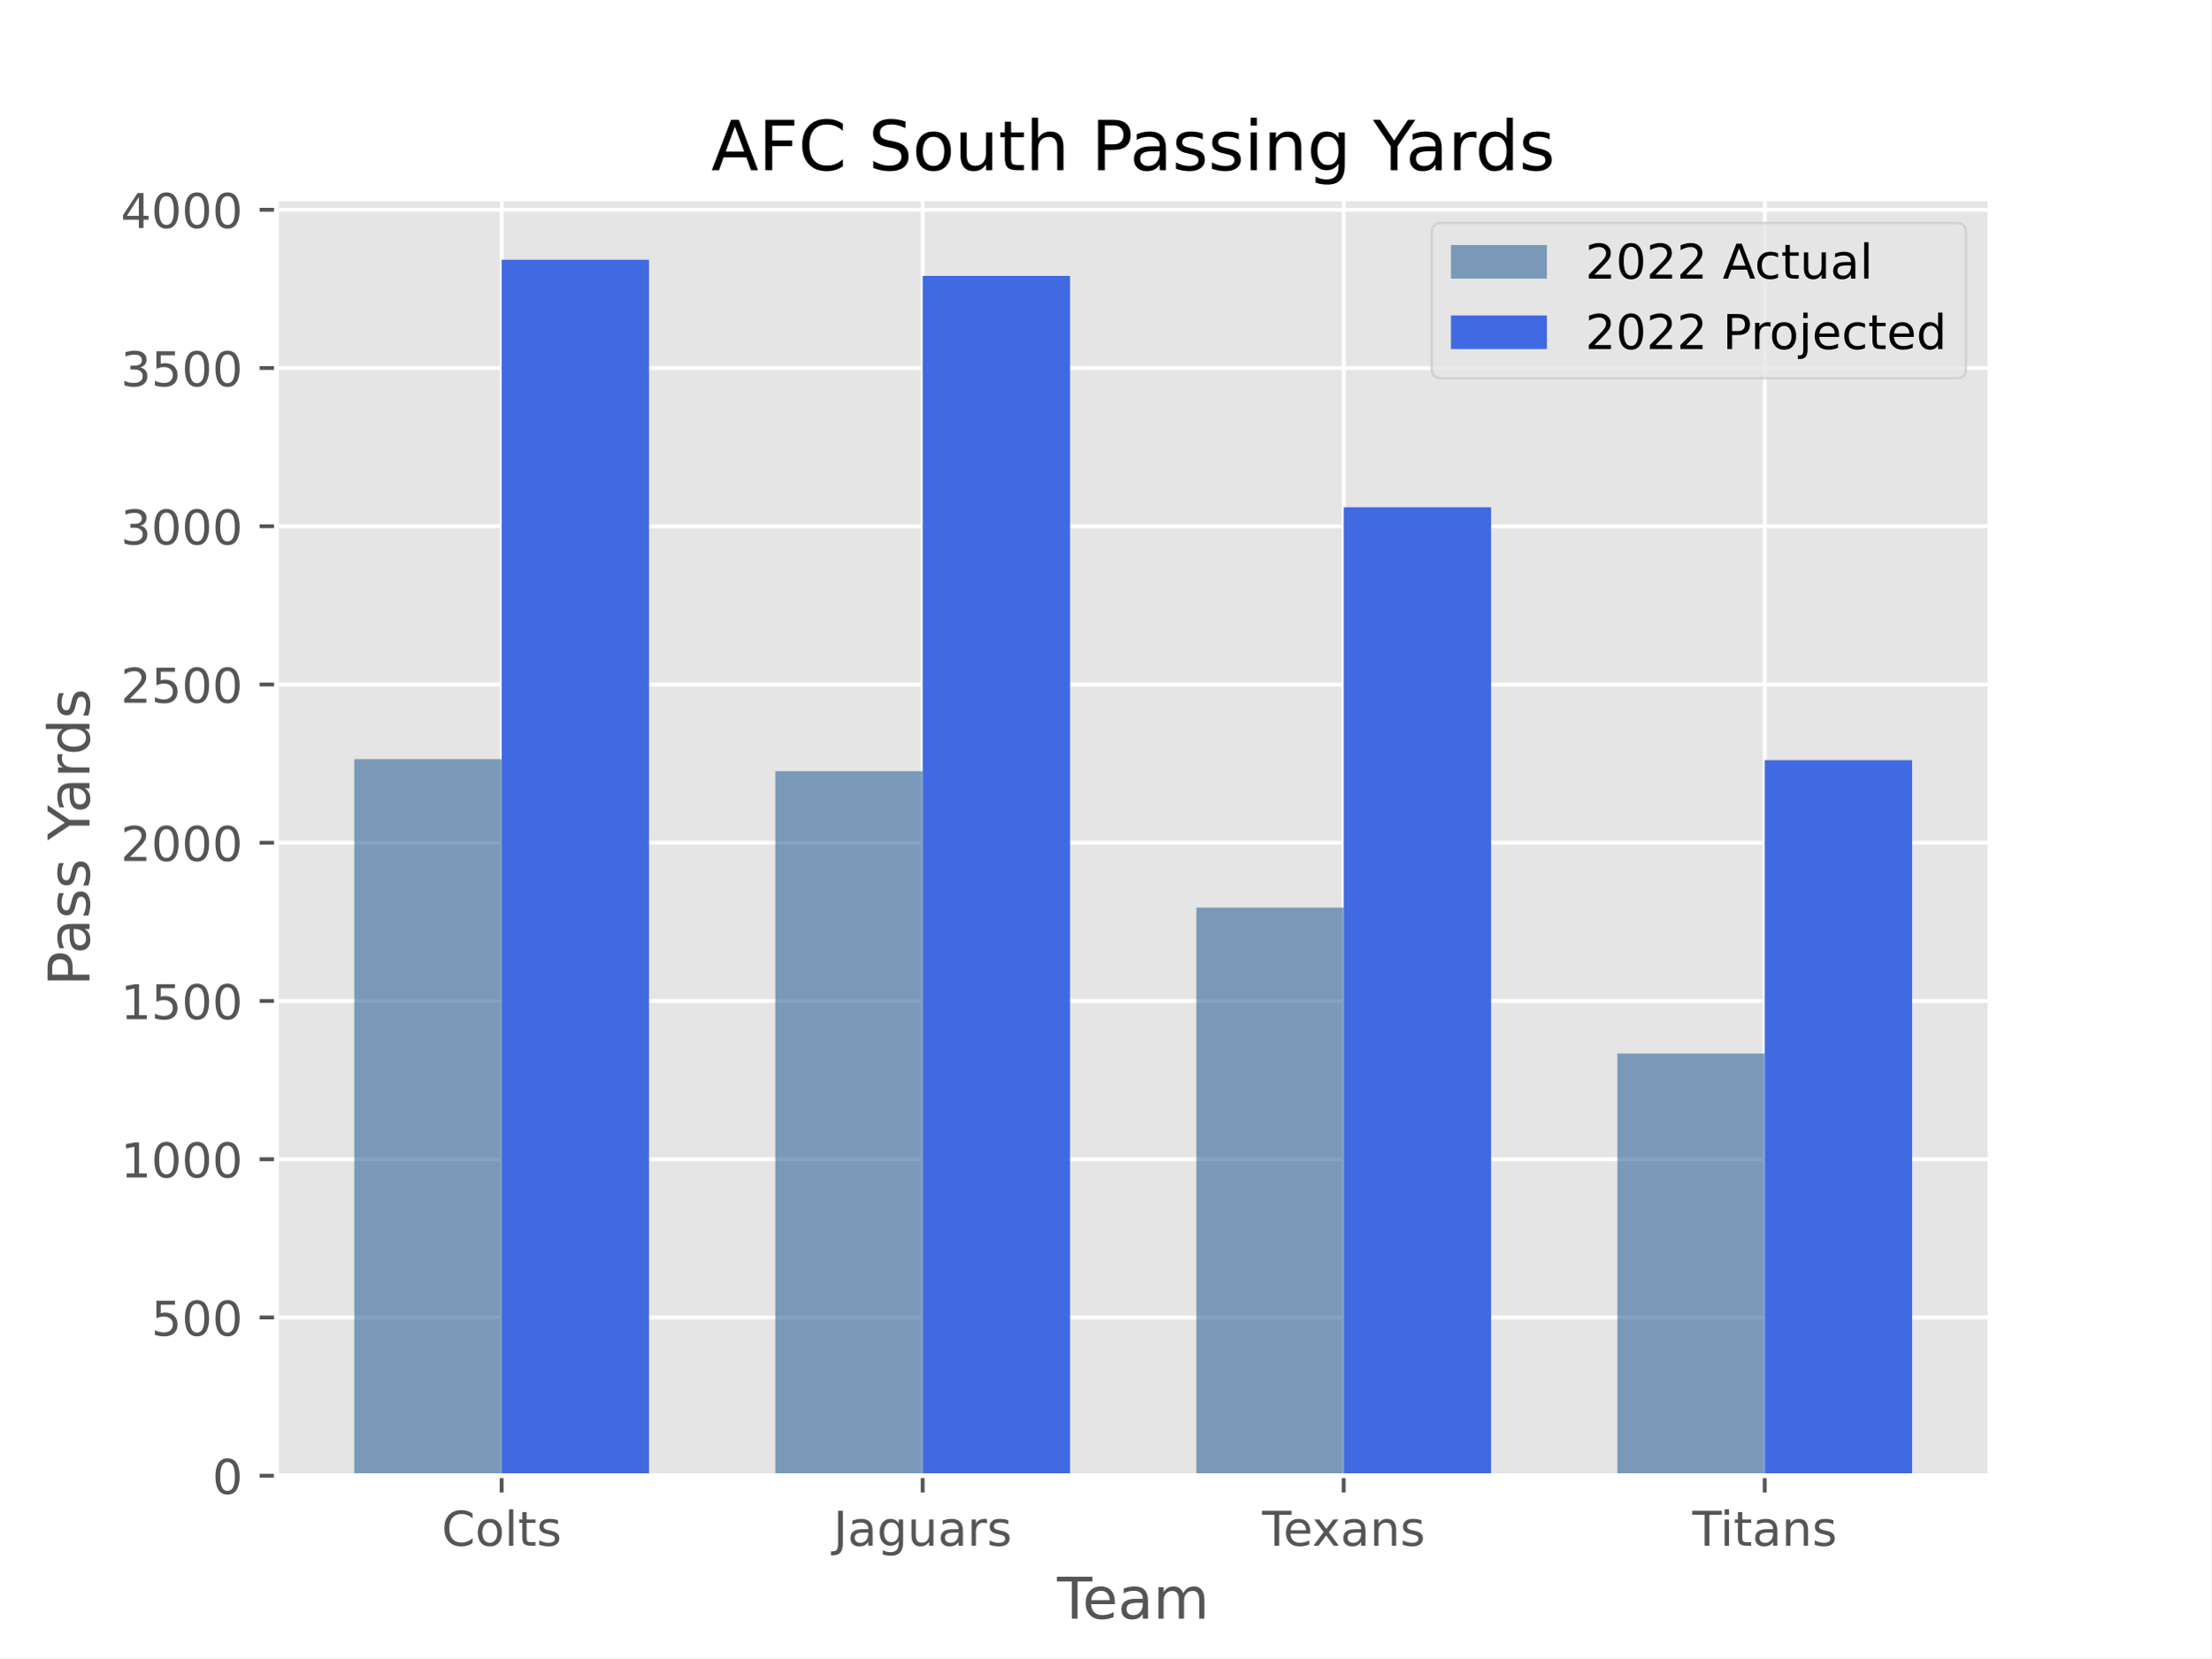
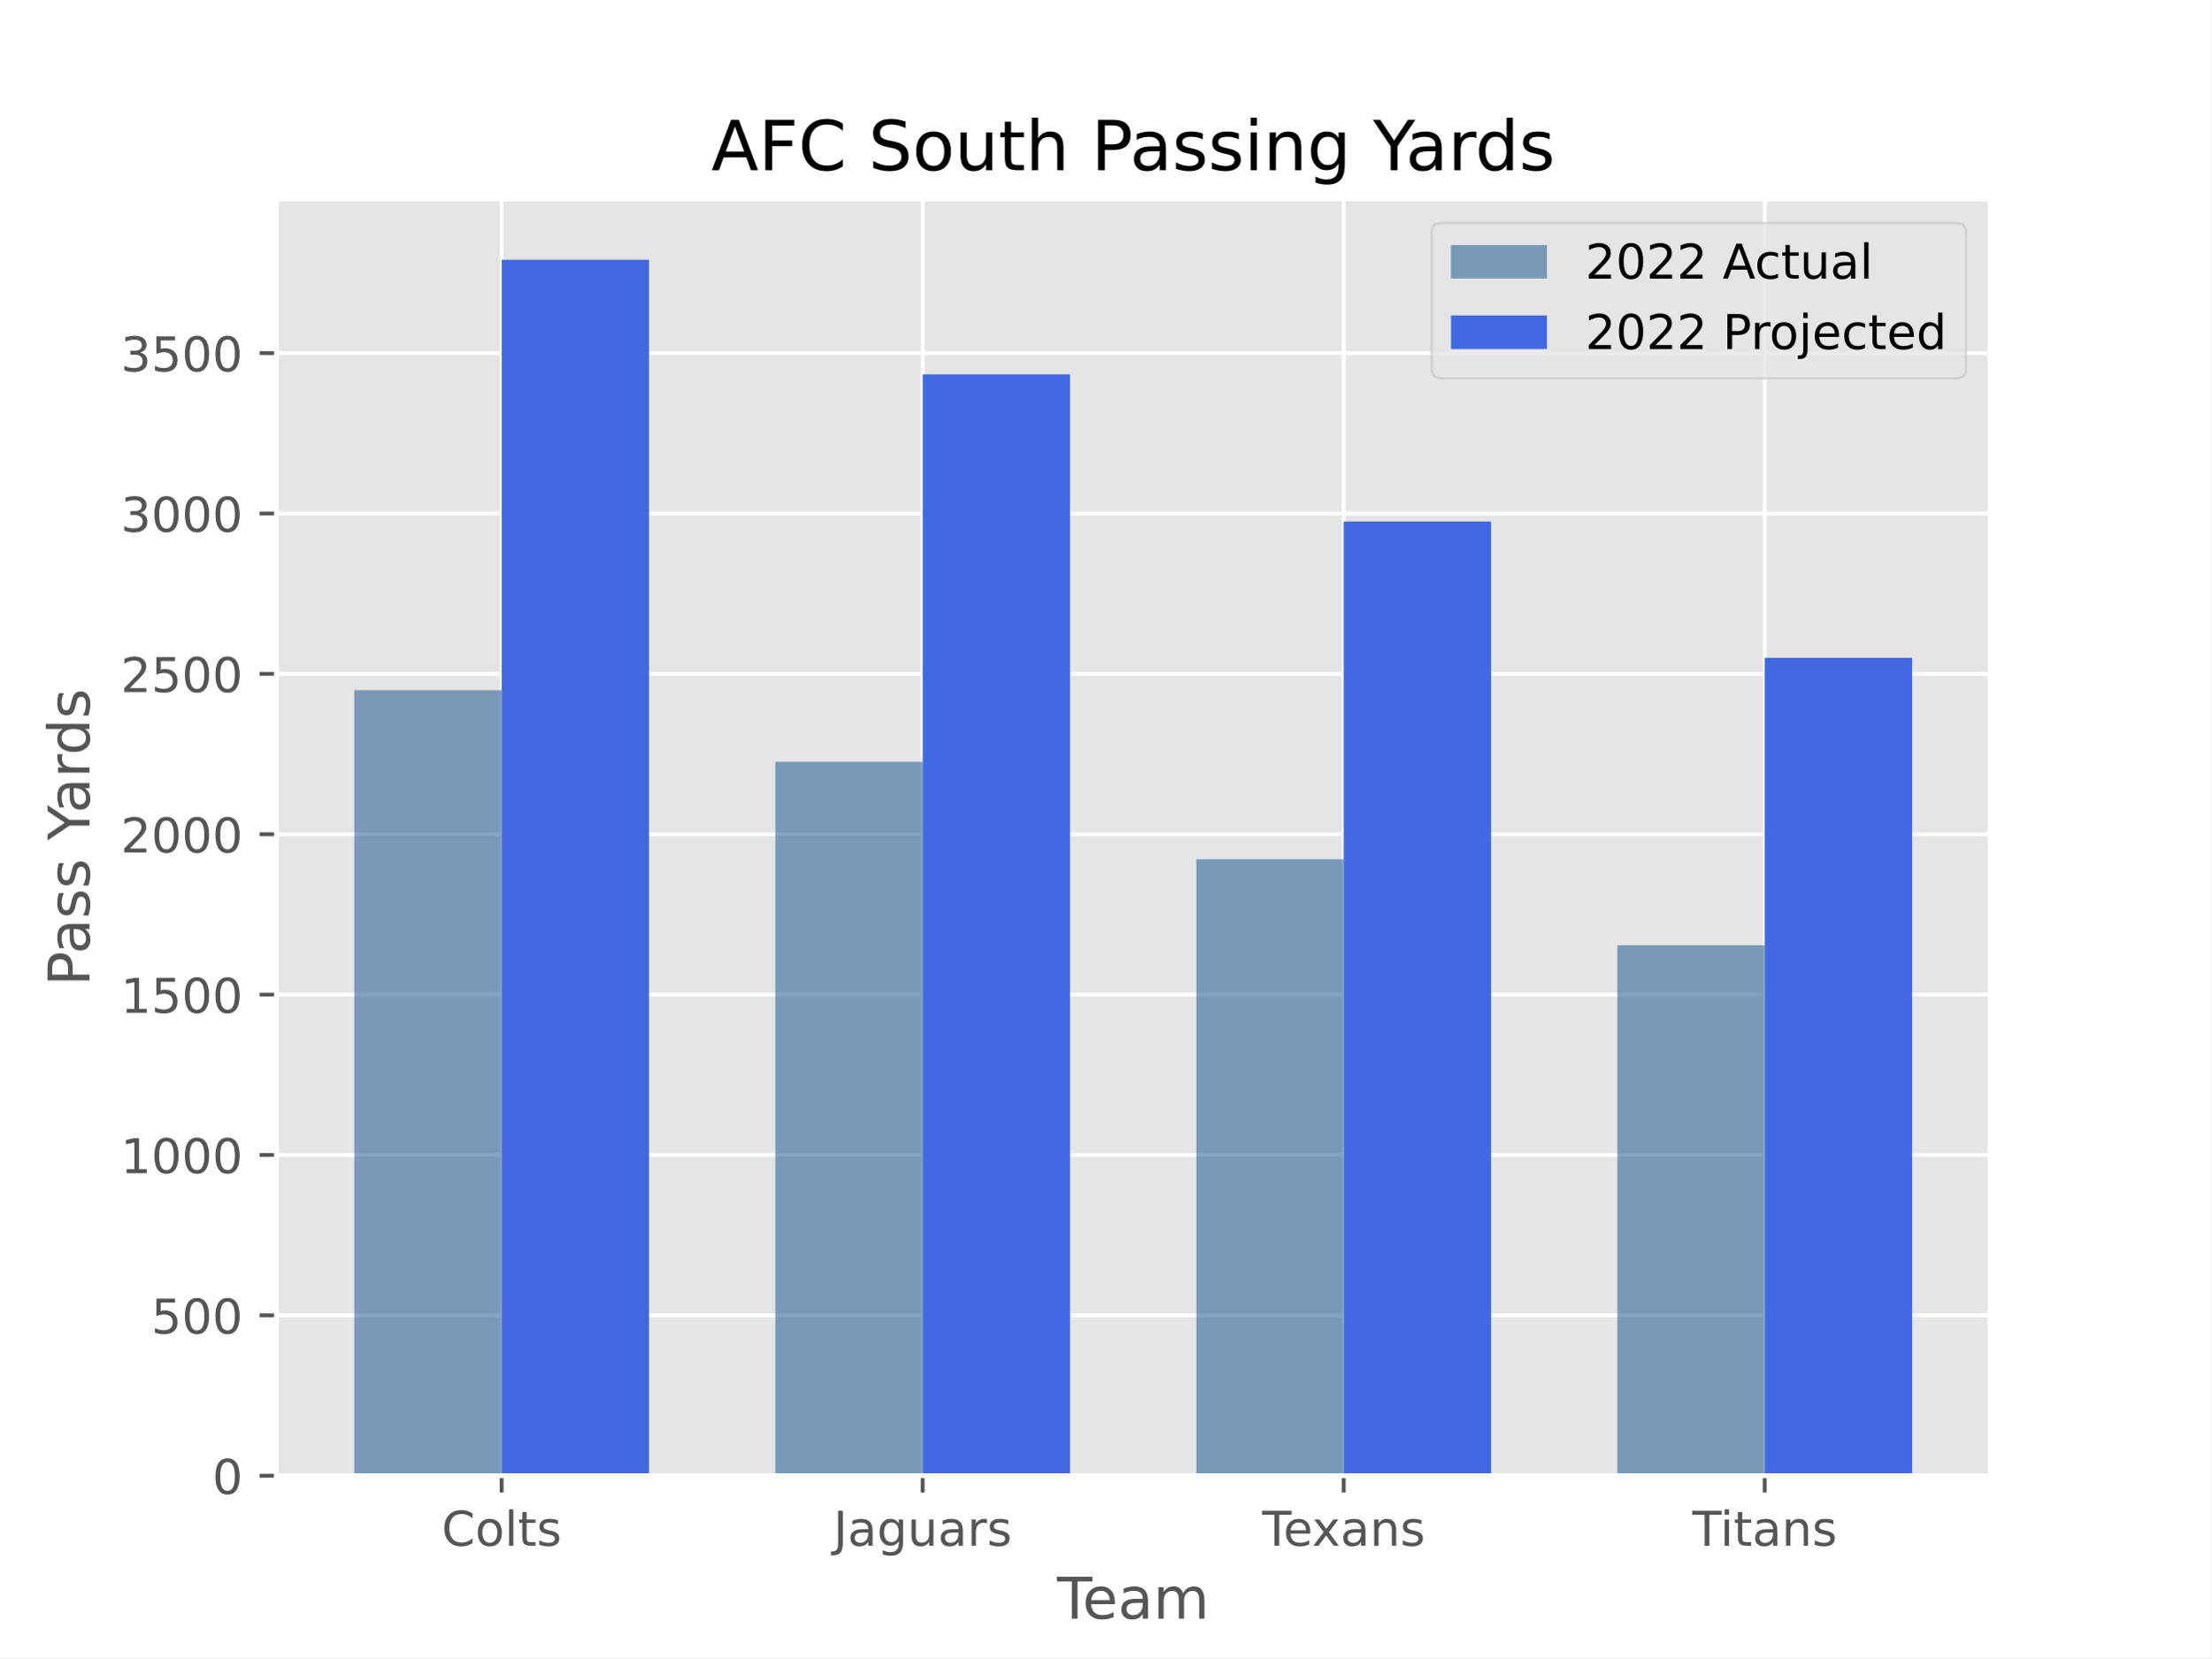
<svg xmlns="http://www.w3.org/2000/svg" xmlns:xlink="http://www.w3.org/1999/xlink" width="460.8pt" height="345.6pt" viewBox="0 0 460.8 345.6" version="1.1">
  <defs>
    <style type="text/css">*{stroke-linejoin: round; stroke-linecap: butt}</style>
  </defs>
  <g id="figure_1">
    <g id="patch_1">
      <path d="M 0 345.6  L 460.8 345.6  L 460.8 0  L 0 0  z " style="fill: #ffffff" />
    </g>
    <g id="axes_1">
      <g id="patch_2">
        <path d="M 57.6 307.584  L 414.72 307.584  L 414.72 41.472  L 57.6 41.472  z " style="fill: #e5e5e5" />
      </g>
      <g id="matplotlib.axis_1">
        <g id="xtick_1">
          <g id="line2d_1">
-             <path d="M 104.543 307.584  L 104.543 41.472  " clip-path="url(#pd310b0d09a)" style="fill: none; stroke: #ffffff; stroke-width: 0.8; stroke-linecap: square" />
+             <path d="M 104.543 307.584  L 104.543 41.472  " clip-path="url(#pbe85bd7b52)" style="fill: none; stroke: #ffffff; stroke-width: 0.8; stroke-linecap: square" />
          </g>
          <g id="line2d_2">
            <defs>
-               <path id="m96ab37d1ba" d="M 0 0  L 0 3.5  " style="stroke: #555555; stroke-width: 0.8" />
-             </defs>
-             <g>
-               <use xlink:href="#m96ab37d1ba" x="104.543" y="307.584" style="fill: #555555; stroke: #555555; stroke-width: 0.8" />
+               <path id="m82e97c77b1" d="M 0 0  L 0 3.5  " style="stroke: #555555; stroke-width: 0.8" />
+             </defs>
+             <g>
+               <use xlink:href="#m82e97c77b1" x="104.543" y="307.584" style="fill: #555555; stroke: #555555; stroke-width: 0.8" />
            </g>
          </g>
          <g id="text_1">
            <g style="fill: #555555" transform="translate(92.03861 322.1824) scale(0.1 -0.1)">
              <defs>
                <path id="DejaVuSans-43" d="M 4122 4306  L 4122 3641  Q 3803 3938 3442 4084  Q 3081 4231 2675 4231  Q 1875 4231 1450 3742  Q 1025 3253 1025 2328  Q 1025 1406 1450 917  Q 1875 428 2675 428  Q 3081 428 3442 575  Q 3803 722 4122 1019  L 4122 359  Q 3791 134 3420 21  Q 3050 -91 2638 -91  Q 1578 -91 968 557  Q 359 1206 359 2328  Q 359 3453 968 4101  Q 1578 4750 2638 4750  Q 3056 4750 3426 4639  Q 3797 4528 4122 4306  z " transform="scale(0.015625)" />
                <path id="DejaVuSans-6f" d="M 1959 3097  Q 1497 3097 1228 2736  Q 959 2375 959 1747  Q 959 1119 1226 758  Q 1494 397 1959 397  Q 2419 397 2687 759  Q 2956 1122 2956 1747  Q 2956 2369 2687 2733  Q 2419 3097 1959 3097  z M 1959 3584  Q 2709 3584 3137 3096  Q 3566 2609 3566 1747  Q 3566 888 3137 398  Q 2709 -91 1959 -91  Q 1206 -91 779 398  Q 353 888 353 1747  Q 353 2609 779 3096  Q 1206 3584 1959 3584  z " transform="scale(0.015625)" />
                <path id="DejaVuSans-6c" d="M 603 4863  L 1178 4863  L 1178 0  L 603 0  L 603 4863  z " transform="scale(0.015625)" />
                <path id="DejaVuSans-74" d="M 1172 4494  L 1172 3500  L 2356 3500  L 2356 3053  L 1172 3053  L 1172 1153  Q 1172 725 1289 603  Q 1406 481 1766 481  L 2356 481  L 2356 0  L 1766 0  Q 1100 0 847 248  Q 594 497 594 1153  L 594 3053  L 172 3053  L 172 3500  L 594 3500  L 594 4494  L 1172 4494  z " transform="scale(0.015625)" />
                <path id="DejaVuSans-73" d="M 2834 3397  L 2834 2853  Q 2591 2978 2328 3040  Q 2066 3103 1784 3103  Q 1356 3103 1142 2972  Q 928 2841 928 2578  Q 928 2378 1081 2264  Q 1234 2150 1697 2047  L 1894 2003  Q 2506 1872 2764 1633  Q 3022 1394 3022 966  Q 3022 478 2636 193  Q 2250 -91 1575 -91  Q 1294 -91 989 -36  Q 684 19 347 128  L 347 722  Q 666 556 975 473  Q 1284 391 1588 391  Q 1994 391 2212 530  Q 2431 669 2431 922  Q 2431 1156 2273 1281  Q 2116 1406 1581 1522  L 1381 1569  Q 847 1681 609 1914  Q 372 2147 372 2553  Q 372 3047 722 3315  Q 1072 3584 1716 3584  Q 2034 3584 2315 3537  Q 2597 3491 2834 3397  z " transform="scale(0.015625)" />
              </defs>
              <use xlink:href="#DejaVuSans-43" />
              <use xlink:href="#DejaVuSans-6f" x="69.824" />
              <use xlink:href="#DejaVuSans-6c" x="131.006" />
              <use xlink:href="#DejaVuSans-74" x="158.789" />
              <use xlink:href="#DejaVuSans-73" x="197.998" />
            </g>
          </g>
        </g>
        <g id="xtick_2">
          <g id="line2d_3">
-             <path d="M 192.288 307.584  L 192.288 41.472  " clip-path="url(#pd310b0d09a)" style="fill: none; stroke: #ffffff; stroke-width: 0.8; stroke-linecap: square" />
+             <path d="M 192.288 307.584  L 192.288 41.472  " clip-path="url(#pbe85bd7b52)" style="fill: none; stroke: #ffffff; stroke-width: 0.8; stroke-linecap: square" />
          </g>
          <g id="line2d_4">
            <g>
-               <use xlink:href="#m96ab37d1ba" x="192.288" y="307.584" style="fill: #555555; stroke: #555555; stroke-width: 0.8" />
+               <use xlink:href="#m82e97c77b1" x="192.288" y="307.584" style="fill: #555555; stroke: #555555; stroke-width: 0.8" />
            </g>
          </g>
          <g id="text_2">
            <g style="fill: #555555" transform="translate(173.6815 322.1824) scale(0.1 -0.1)">
              <defs>
                <path id="DejaVuSans-4a" d="M 628 4666  L 1259 4666  L 1259 325  Q 1259 -519 939 -900  Q 619 -1281 -91 -1281  L -331 -1281  L -331 -750  L -134 -750  Q 284 -750 456 -515  Q 628 -281 628 325  L 628 4666  z " transform="scale(0.015625)" />
                <path id="DejaVuSans-61" d="M 2194 1759  Q 1497 1759 1228 1600  Q 959 1441 959 1056  Q 959 750 1161 570  Q 1363 391 1709 391  Q 2188 391 2477 730  Q 2766 1069 2766 1631  L 2766 1759  L 2194 1759  z M 3341 1997  L 3341 0  L 2766 0  L 2766 531  Q 2569 213 2275 61  Q 1981 -91 1556 -91  Q 1019 -91 701 211  Q 384 513 384 1019  Q 384 1609 779 1909  Q 1175 2209 1959 2209  L 2766 2209  L 2766 2266  Q 2766 2663 2505 2880  Q 2244 3097 1772 3097  Q 1472 3097 1187 3025  Q 903 2953 641 2809  L 641 3341  Q 956 3463 1253 3523  Q 1550 3584 1831 3584  Q 2591 3584 2966 3190  Q 3341 2797 3341 1997  z " transform="scale(0.015625)" />
                <path id="DejaVuSans-67" d="M 2906 1791  Q 2906 2416 2648 2759  Q 2391 3103 1925 3103  Q 1463 3103 1205 2759  Q 947 2416 947 1791  Q 947 1169 1205 825  Q 1463 481 1925 481  Q 2391 481 2648 825  Q 2906 1169 2906 1791  z M 3481 434  Q 3481 -459 3084 -895  Q 2688 -1331 1869 -1331  Q 1566 -1331 1297 -1286  Q 1028 -1241 775 -1147  L 775 -588  Q 1028 -725 1275 -790  Q 1522 -856 1778 -856  Q 2344 -856 2625 -561  Q 2906 -266 2906 331  L 2906 616  Q 2728 306 2450 153  Q 2172 0 1784 0  Q 1141 0 747 490  Q 353 981 353 1791  Q 353 2603 747 3093  Q 1141 3584 1784 3584  Q 2172 3584 2450 3431  Q 2728 3278 2906 2969  L 2906 3500  L 3481 3500  L 3481 434  z " transform="scale(0.015625)" />
                <path id="DejaVuSans-75" d="M 544 1381  L 544 3500  L 1119 3500  L 1119 1403  Q 1119 906 1312 657  Q 1506 409 1894 409  Q 2359 409 2629 706  Q 2900 1003 2900 1516  L 2900 3500  L 3475 3500  L 3475 0  L 2900 0  L 2900 538  Q 2691 219 2414 64  Q 2138 -91 1772 -91  Q 1169 -91 856 284  Q 544 659 544 1381  z M 1991 3584  L 1991 3584  z " transform="scale(0.015625)" />
                <path id="DejaVuSans-72" d="M 2631 2963  Q 2534 3019 2420 3045  Q 2306 3072 2169 3072  Q 1681 3072 1420 2755  Q 1159 2438 1159 1844  L 1159 0  L 581 0  L 581 3500  L 1159 3500  L 1159 2956  Q 1341 3275 1631 3429  Q 1922 3584 2338 3584  Q 2397 3584 2469 3576  Q 2541 3569 2628 3553  L 2631 2963  z " transform="scale(0.015625)" />
              </defs>
              <use xlink:href="#DejaVuSans-4a" />
              <use xlink:href="#DejaVuSans-61" x="29.492" />
              <use xlink:href="#DejaVuSans-67" x="90.771" />
              <use xlink:href="#DejaVuSans-75" x="154.248" />
              <use xlink:href="#DejaVuSans-61" x="217.627" />
              <use xlink:href="#DejaVuSans-72" x="278.906" />
              <use xlink:href="#DejaVuSans-73" x="320.02" />
            </g>
          </g>
        </g>
        <g id="xtick_3">
          <g id="line2d_5">
-             <path d="M 280.032 307.584  L 280.032 41.472  " clip-path="url(#pd310b0d09a)" style="fill: none; stroke: #ffffff; stroke-width: 0.8; stroke-linecap: square" />
+             <path d="M 280.032 307.584  L 280.032 41.472  " clip-path="url(#pbe85bd7b52)" style="fill: none; stroke: #ffffff; stroke-width: 0.8; stroke-linecap: square" />
          </g>
          <g id="line2d_6">
            <g>
-               <use xlink:href="#m96ab37d1ba" x="280.032" y="307.584" style="fill: #555555; stroke: #555555; stroke-width: 0.8" />
+               <use xlink:href="#m82e97c77b1" x="280.032" y="307.584" style="fill: #555555; stroke: #555555; stroke-width: 0.8" />
            </g>
          </g>
          <g id="text_3">
            <g style="fill: #555555" transform="translate(263.0424 322.1824) scale(0.1 -0.1)">
              <defs>
                <path id="DejaVuSans-54" d="M -19 4666  L 3928 4666  L 3928 4134  L 2272 4134  L 2272 0  L 1638 0  L 1638 4134  L -19 4134  L -19 4666  z " transform="scale(0.015625)" />
                <path id="DejaVuSans-65" d="M 3597 1894  L 3597 1613  L 953 1613  Q 991 1019 1311 708  Q 1631 397 2203 397  Q 2534 397 2845 478  Q 3156 559 3463 722  L 3463 178  Q 3153 47 2828 -22  Q 2503 -91 2169 -91  Q 1331 -91 842 396  Q 353 884 353 1716  Q 353 2575 817 3079  Q 1281 3584 2069 3584  Q 2775 3584 3186 3129  Q 3597 2675 3597 1894  z M 3022 2063  Q 3016 2534 2758 2815  Q 2500 3097 2075 3097  Q 1594 3097 1305 2825  Q 1016 2553 972 2059  L 3022 2063  z " transform="scale(0.015625)" />
                <path id="DejaVuSans-78" d="M 3513 3500  L 2247 1797  L 3578 0  L 2900 0  L 1881 1375  L 863 0  L 184 0  L 1544 1831  L 300 3500  L 978 3500  L 1906 2253  L 2834 3500  L 3513 3500  z " transform="scale(0.015625)" />
                <path id="DejaVuSans-6e" d="M 3513 2113  L 3513 0  L 2938 0  L 2938 2094  Q 2938 2591 2744 2837  Q 2550 3084 2163 3084  Q 1697 3084 1428 2787  Q 1159 2491 1159 1978  L 1159 0  L 581 0  L 581 3500  L 1159 3500  L 1159 2956  Q 1366 3272 1645 3428  Q 1925 3584 2291 3584  Q 2894 3584 3203 3211  Q 3513 2838 3513 2113  z " transform="scale(0.015625)" />
              </defs>
              <use xlink:href="#DejaVuSans-54" />
              <use xlink:href="#DejaVuSans-65" x="44.084" />
              <use xlink:href="#DejaVuSans-78" x="103.857" />
              <use xlink:href="#DejaVuSans-61" x="163.037" />
              <use xlink:href="#DejaVuSans-6e" x="224.316" />
              <use xlink:href="#DejaVuSans-73" x="287.695" />
            </g>
          </g>
        </g>
        <g id="xtick_4">
          <g id="line2d_7">
-             <path d="M 367.777 307.584  L 367.777 41.472  " clip-path="url(#pd310b0d09a)" style="fill: none; stroke: #ffffff; stroke-width: 0.8; stroke-linecap: square" />
+             <path d="M 367.777 307.584  L 367.777 41.472  " clip-path="url(#pbe85bd7b52)" style="fill: none; stroke: #ffffff; stroke-width: 0.8; stroke-linecap: square" />
          </g>
          <g id="line2d_8">
            <g>
-               <use xlink:href="#m96ab37d1ba" x="367.777" y="307.584" style="fill: #555555; stroke: #555555; stroke-width: 0.8" />
+               <use xlink:href="#m82e97c77b1" x="367.777" y="307.584" style="fill: #555555; stroke: #555555; stroke-width: 0.8" />
            </g>
          </g>
          <g id="text_4">
            <g style="fill: #555555" transform="translate(352.6923 322.1824) scale(0.1 -0.1)">
              <defs>
                <path id="DejaVuSans-69" d="M 603 3500  L 1178 3500  L 1178 0  L 603 0  L 603 3500  z M 603 4863  L 1178 4863  L 1178 4134  L 603 4134  L 603 4863  z " transform="scale(0.015625)" />
              </defs>
              <use xlink:href="#DejaVuSans-54" />
              <use xlink:href="#DejaVuSans-69" x="57.959" />
              <use xlink:href="#DejaVuSans-74" x="85.742" />
              <use xlink:href="#DejaVuSans-61" x="124.951" />
              <use xlink:href="#DejaVuSans-6e" x="186.23" />
              <use xlink:href="#DejaVuSans-73" x="249.609" />
            </g>
          </g>
        </g>
        <g id="text_5">
          <g style="fill: #555555" transform="translate(220.3022 337.3802) scale(0.12 -0.12)">
            <defs>
              <path id="DejaVuSans-6d" d="M 3328 2828  Q 3544 3216 3844 3400  Q 4144 3584 4550 3584  Q 5097 3584 5394 3201  Q 5691 2819 5691 2113  L 5691 0  L 5113 0  L 5113 2094  Q 5113 2597 4934 2840  Q 4756 3084 4391 3084  Q 3944 3084 3684 2787  Q 3425 2491 3425 1978  L 3425 0  L 2847 0  L 2847 2094  Q 2847 2600 2669 2842  Q 2491 3084 2119 3084  Q 1678 3084 1418 2786  Q 1159 2488 1159 1978  L 1159 0  L 581 0  L 581 3500  L 1159 3500  L 1159 2956  Q 1356 3278 1631 3431  Q 1906 3584 2284 3584  Q 2666 3584 2933 3390  Q 3200 3197 3328 2828  z " transform="scale(0.015625)" />
            </defs>
            <use xlink:href="#DejaVuSans-54" />
            <use xlink:href="#DejaVuSans-65" x="44.084" />
            <use xlink:href="#DejaVuSans-61" x="105.607" />
            <use xlink:href="#DejaVuSans-6d" x="166.887" />
          </g>
        </g>
      </g>
      <g id="matplotlib.axis_2">
        <g id="ytick_1">
          <g id="line2d_9">
-             <path d="M 57.6 307.584  L 414.72 307.584  " clip-path="url(#pd310b0d09a)" style="fill: none; stroke: #ffffff; stroke-width: 0.8; stroke-linecap: square" />
+             <path d="M 57.6 307.584  L 414.72 307.584  " clip-path="url(#pbe85bd7b52)" style="fill: none; stroke: #ffffff; stroke-width: 0.8; stroke-linecap: square" />
          </g>
          <g id="line2d_10">
            <defs>
-               <path id="mca455dbad0" d="M 0 0  L -3.5 0  " style="stroke: #555555; stroke-width: 0.8" />
-             </defs>
-             <g>
-               <use xlink:href="#mca455dbad0" x="57.6" y="307.584" style="fill: #555555; stroke: #555555; stroke-width: 0.8" />
+               <path id="m0f9e5e0748" d="M 0 0  L -3.5 0  " style="stroke: #555555; stroke-width: 0.8" />
+             </defs>
+             <g>
+               <use xlink:href="#m0f9e5e0748" x="57.6" y="307.584" style="fill: #555555; stroke: #555555; stroke-width: 0.8" />
            </g>
          </g>
          <g id="text_6">
            <g style="fill: #555555" transform="translate(44.2375 311.3832) scale(0.1 -0.1)">
              <defs>
                <path id="DejaVuSans-30" d="M 2034 4250  Q 1547 4250 1301 3770  Q 1056 3291 1056 2328  Q 1056 1369 1301 889  Q 1547 409 2034 409  Q 2525 409 2770 889  Q 3016 1369 3016 2328  Q 3016 3291 2770 3770  Q 2525 4250 2034 4250  z M 2034 4750  Q 2819 4750 3233 4129  Q 3647 3509 3647 2328  Q 3647 1150 3233 529  Q 2819 -91 2034 -91  Q 1250 -91 836 529  Q 422 1150 422 2328  Q 422 3509 836 4129  Q 1250 4750 2034 4750  z " transform="scale(0.015625)" />
              </defs>
              <use xlink:href="#DejaVuSans-30" />
            </g>
          </g>
        </g>
        <g id="ytick_2">
          <g id="line2d_11">
-             <path d="M 57.6 274.601  L 414.72 274.601  " clip-path="url(#pd310b0d09a)" style="fill: none; stroke: #ffffff; stroke-width: 0.8; stroke-linecap: square" />
+             <path d="M 57.6 274.157  L 414.72 274.157  " clip-path="url(#pbe85bd7b52)" style="fill: none; stroke: #ffffff; stroke-width: 0.8; stroke-linecap: square" />
          </g>
          <g id="line2d_12">
            <g>
-               <use xlink:href="#mca455dbad0" x="57.6" y="274.601" style="fill: #555555; stroke: #555555; stroke-width: 0.8" />
+               <use xlink:href="#m0f9e5e0748" x="57.6" y="274.157" style="fill: #555555; stroke: #555555; stroke-width: 0.8" />
            </g>
          </g>
          <g id="text_7">
-             <g style="fill: #555555" transform="translate(31.5125 278.4004) scale(0.1 -0.1)">
+             <g style="fill: #555555" transform="translate(31.5125 277.9567) scale(0.1 -0.1)">
              <defs>
                <path id="DejaVuSans-35" d="M 691 4666  L 3169 4666  L 3169 4134  L 1269 4134  L 1269 2991  Q 1406 3038 1543 3061  Q 1681 3084 1819 3084  Q 2600 3084 3056 2656  Q 3513 2228 3513 1497  Q 3513 744 3044 326  Q 2575 -91 1722 -91  Q 1428 -91 1123 -41  Q 819 9 494 109  L 494 744  Q 775 591 1075 516  Q 1375 441 1709 441  Q 2250 441 2565 725  Q 2881 1009 2881 1497  Q 2881 1984 2565 2268  Q 2250 2553 1709 2553  Q 1456 2553 1204 2497  Q 953 2441 691 2322  L 691 4666  z " transform="scale(0.015625)" />
              </defs>
              <use xlink:href="#DejaVuSans-35" />
              <use xlink:href="#DejaVuSans-30" x="63.623" />
              <use xlink:href="#DejaVuSans-30" x="127.246" />
            </g>
          </g>
        </g>
        <g id="ytick_3">
          <g id="line2d_13">
-             <path d="M 57.6 241.618  L 414.72 241.618  " clip-path="url(#pd310b0d09a)" style="fill: none; stroke: #ffffff; stroke-width: 0.8; stroke-linecap: square" />
+             <path d="M 57.6 240.731  L 414.72 240.731  " clip-path="url(#pbe85bd7b52)" style="fill: none; stroke: #ffffff; stroke-width: 0.8; stroke-linecap: square" />
          </g>
          <g id="line2d_14">
            <g>
-               <use xlink:href="#mca455dbad0" x="57.6" y="241.618" style="fill: #555555; stroke: #555555; stroke-width: 0.8" />
+               <use xlink:href="#m0f9e5e0748" x="57.6" y="240.731" style="fill: #555555; stroke: #555555; stroke-width: 0.8" />
            </g>
          </g>
          <g id="text_8">
-             <g style="fill: #555555" transform="translate(25.15 245.4176) scale(0.1 -0.1)">
+             <g style="fill: #555555" transform="translate(25.15 244.5301) scale(0.1 -0.1)">
              <defs>
                <path id="DejaVuSans-31" d="M 794 531  L 1825 531  L 1825 4091  L 703 3866  L 703 4441  L 1819 4666  L 2450 4666  L 2450 531  L 3481 531  L 3481 0  L 794 0  L 794 531  z " transform="scale(0.015625)" />
              </defs>
              <use xlink:href="#DejaVuSans-31" />
              <use xlink:href="#DejaVuSans-30" x="63.623" />
              <use xlink:href="#DejaVuSans-30" x="127.246" />
              <use xlink:href="#DejaVuSans-30" x="190.869" />
            </g>
          </g>
        </g>
        <g id="ytick_4">
          <g id="line2d_15">
-             <path d="M 57.6 208.636  L 414.72 208.636  " clip-path="url(#pd310b0d09a)" style="fill: none; stroke: #ffffff; stroke-width: 0.8; stroke-linecap: square" />
+             <path d="M 57.6 207.304  L 414.72 207.304  " clip-path="url(#pbe85bd7b52)" style="fill: none; stroke: #ffffff; stroke-width: 0.8; stroke-linecap: square" />
          </g>
          <g id="line2d_16">
            <g>
-               <use xlink:href="#mca455dbad0" x="57.6" y="208.636" style="fill: #555555; stroke: #555555; stroke-width: 0.8" />
+               <use xlink:href="#m0f9e5e0748" x="57.6" y="207.304" style="fill: #555555; stroke: #555555; stroke-width: 0.8" />
            </g>
          </g>
          <g id="text_9">
-             <g style="fill: #555555" transform="translate(25.15 212.4348) scale(0.1 -0.1)">
+             <g style="fill: #555555" transform="translate(25.15 211.1036) scale(0.1 -0.1)">
              <use xlink:href="#DejaVuSans-31" />
              <use xlink:href="#DejaVuSans-35" x="63.623" />
              <use xlink:href="#DejaVuSans-30" x="127.246" />
              <use xlink:href="#DejaVuSans-30" x="190.869" />
            </g>
          </g>
        </g>
        <g id="ytick_5">
          <g id="line2d_17">
-             <path d="M 57.6 175.653  L 414.72 175.653  " clip-path="url(#pd310b0d09a)" style="fill: none; stroke: #ffffff; stroke-width: 0.8; stroke-linecap: square" />
+             <path d="M 57.6 173.878  L 414.72 173.878  " clip-path="url(#pbe85bd7b52)" style="fill: none; stroke: #ffffff; stroke-width: 0.8; stroke-linecap: square" />
          </g>
          <g id="line2d_18">
            <g>
-               <use xlink:href="#mca455dbad0" x="57.6" y="175.653" style="fill: #555555; stroke: #555555; stroke-width: 0.8" />
+               <use xlink:href="#m0f9e5e0748" x="57.6" y="173.878" style="fill: #555555; stroke: #555555; stroke-width: 0.8" />
            </g>
          </g>
          <g id="text_10">
-             <g style="fill: #555555" transform="translate(25.15 179.4519) scale(0.1 -0.1)">
+             <g style="fill: #555555" transform="translate(25.15 177.6771) scale(0.1 -0.1)">
              <defs>
                <path id="DejaVuSans-32" d="M 1228 531  L 3431 531  L 3431 0  L 469 0  L 469 531  Q 828 903 1448 1529  Q 2069 2156 2228 2338  Q 2531 2678 2651 2914  Q 2772 3150 2772 3378  Q 2772 3750 2511 3984  Q 2250 4219 1831 4219  Q 1534 4219 1204 4116  Q 875 4013 500 3803  L 500 4441  Q 881 4594 1212 4672  Q 1544 4750 1819 4750  Q 2544 4750 2975 4387  Q 3406 4025 3406 3419  Q 3406 3131 3298 2873  Q 3191 2616 2906 2266  Q 2828 2175 2409 1742  Q 1991 1309 1228 531  z " transform="scale(0.015625)" />
              </defs>
              <use xlink:href="#DejaVuSans-32" />
              <use xlink:href="#DejaVuSans-30" x="63.623" />
              <use xlink:href="#DejaVuSans-30" x="127.246" />
              <use xlink:href="#DejaVuSans-30" x="190.869" />
            </g>
          </g>
        </g>
        <g id="ytick_6">
          <g id="line2d_19">
-             <path d="M 57.6 142.67  L 414.72 142.67  " clip-path="url(#pd310b0d09a)" style="fill: none; stroke: #ffffff; stroke-width: 0.8; stroke-linecap: square" />
+             <path d="M 57.6 140.451  L 414.72 140.451  " clip-path="url(#pbe85bd7b52)" style="fill: none; stroke: #ffffff; stroke-width: 0.8; stroke-linecap: square" />
          </g>
          <g id="line2d_20">
            <g>
-               <use xlink:href="#mca455dbad0" x="57.6" y="142.67" style="fill: #555555; stroke: #555555; stroke-width: 0.8" />
+               <use xlink:href="#m0f9e5e0748" x="57.6" y="140.451" style="fill: #555555; stroke: #555555; stroke-width: 0.8" />
            </g>
          </g>
          <g id="text_11">
-             <g style="fill: #555555" transform="translate(25.15 146.4691) scale(0.1 -0.1)">
+             <g style="fill: #555555" transform="translate(25.15 144.2505) scale(0.1 -0.1)">
              <use xlink:href="#DejaVuSans-32" />
              <use xlink:href="#DejaVuSans-35" x="63.623" />
              <use xlink:href="#DejaVuSans-30" x="127.246" />
              <use xlink:href="#DejaVuSans-30" x="190.869" />
            </g>
          </g>
        </g>
        <g id="ytick_7">
          <g id="line2d_21">
-             <path d="M 57.6 109.687  L 414.72 109.687  " clip-path="url(#pd310b0d09a)" style="fill: none; stroke: #ffffff; stroke-width: 0.8; stroke-linecap: square" />
+             <path d="M 57.6 107.025  L 414.72 107.025  " clip-path="url(#pbe85bd7b52)" style="fill: none; stroke: #ffffff; stroke-width: 0.8; stroke-linecap: square" />
          </g>
          <g id="line2d_22">
            <g>
-               <use xlink:href="#mca455dbad0" x="57.6" y="109.687" style="fill: #555555; stroke: #555555; stroke-width: 0.8" />
+               <use xlink:href="#m0f9e5e0748" x="57.6" y="107.025" style="fill: #555555; stroke: #555555; stroke-width: 0.8" />
            </g>
          </g>
          <g id="text_12">
-             <g style="fill: #555555" transform="translate(25.15 113.4863) scale(0.1 -0.1)">
+             <g style="fill: #555555" transform="translate(25.15 110.824) scale(0.1 -0.1)">
              <defs>
                <path id="DejaVuSans-33" d="M 2597 2516  Q 3050 2419 3304 2112  Q 3559 1806 3559 1356  Q 3559 666 3084 287  Q 2609 -91 1734 -91  Q 1441 -91 1130 -33  Q 819 25 488 141  L 488 750  Q 750 597 1062 519  Q 1375 441 1716 441  Q 2309 441 2620 675  Q 2931 909 2931 1356  Q 2931 1769 2642 2001  Q 2353 2234 1838 2234  L 1294 2234  L 1294 2753  L 1863 2753  Q 2328 2753 2575 2939  Q 2822 3125 2822 3475  Q 2822 3834 2567 4026  Q 2313 4219 1838 4219  Q 1578 4219 1281 4162  Q 984 4106 628 3988  L 628 4550  Q 988 4650 1302 4700  Q 1616 4750 1894 4750  Q 2613 4750 3031 4423  Q 3450 4097 3450 3541  Q 3450 3153 3228 2886  Q 3006 2619 2597 2516  z " transform="scale(0.015625)" />
              </defs>
              <use xlink:href="#DejaVuSans-33" />
              <use xlink:href="#DejaVuSans-30" x="63.623" />
              <use xlink:href="#DejaVuSans-30" x="127.246" />
              <use xlink:href="#DejaVuSans-30" x="190.869" />
            </g>
          </g>
        </g>
        <g id="ytick_8">
          <g id="line2d_23">
-             <path d="M 57.6 76.704  L 414.72 76.704  " clip-path="url(#pd310b0d09a)" style="fill: none; stroke: #ffffff; stroke-width: 0.8; stroke-linecap: square" />
+             <path d="M 57.6 73.598  L 414.72 73.598  " clip-path="url(#pbe85bd7b52)" style="fill: none; stroke: #ffffff; stroke-width: 0.8; stroke-linecap: square" />
          </g>
          <g id="line2d_24">
            <g>
-               <use xlink:href="#mca455dbad0" x="57.6" y="76.704" style="fill: #555555; stroke: #555555; stroke-width: 0.8" />
+               <use xlink:href="#m0f9e5e0748" x="57.6" y="73.598" style="fill: #555555; stroke: #555555; stroke-width: 0.8" />
            </g>
          </g>
          <g id="text_13">
-             <g style="fill: #555555" transform="translate(25.15 80.50347) scale(0.1 -0.1)">
+             <g style="fill: #555555" transform="translate(25.15 77.39746) scale(0.1 -0.1)">
              <use xlink:href="#DejaVuSans-33" />
              <use xlink:href="#DejaVuSans-35" x="63.623" />
              <use xlink:href="#DejaVuSans-30" x="127.246" />
              <use xlink:href="#DejaVuSans-30" x="190.869" />
            </g>
          </g>
        </g>
-         <g id="ytick_9">
-           <g id="line2d_25">
-             <path d="M 57.6 43.721  L 414.72 43.721  " clip-path="url(#pd310b0d09a)" style="fill: none; stroke: #ffffff; stroke-width: 0.8; stroke-linecap: square" />
-           </g>
-           <g id="line2d_26">
-             <g>
-               <use xlink:href="#mca455dbad0" x="57.6" y="43.721" style="fill: #555555; stroke: #555555; stroke-width: 0.8" />
-             </g>
-           </g>
-           <g id="text_14">
-             <g style="fill: #555555" transform="translate(25.15 47.52065) scale(0.1 -0.1)">
-               <defs>
-                 <path id="DejaVuSans-34" d="M 2419 4116  L 825 1625  L 2419 1625  L 2419 4116  z M 2253 4666  L 3047 4666  L 3047 1625  L 3713 1625  L 3713 1100  L 3047 1100  L 3047 0  L 2419 0  L 2419 1100  L 313 1100  L 313 1709  L 2253 4666  z " transform="scale(0.015625)" />
-               </defs>
-               <use xlink:href="#DejaVuSans-34" />
-               <use xlink:href="#DejaVuSans-30" x="63.623" />
-               <use xlink:href="#DejaVuSans-30" x="127.246" />
-               <use xlink:href="#DejaVuSans-30" x="190.869" />
-             </g>
-           </g>
-         </g>
-         <g id="text_15">
+         <g id="text_14">
          <g style="fill: #555555" transform="translate(18.65438 205.5236) rotate(-90) scale(0.12 -0.12)">
            <defs>
              <path id="DejaVuSans-50" d="M 1259 4147  L 1259 2394  L 2053 2394  Q 2494 2394 2734 2622  Q 2975 2850 2975 3272  Q 2975 3691 2734 3919  Q 2494 4147 2053 4147  L 1259 4147  z M 628 4666  L 2053 4666  Q 2838 4666 3239 4311  Q 3641 3956 3641 3272  Q 3641 2581 3239 2228  Q 2838 1875 2053 1875  L 1259 1875  L 1259 0  L 628 0  L 628 4666  z " transform="scale(0.015625)" />
              <path id="DejaVuSans-20" transform="scale(0.015625)" />
              <path id="DejaVuSans-59" d="M -13 4666  L 666 4666  L 1959 2747  L 3244 4666  L 3922 4666  L 2272 2222  L 2272 0  L 1638 0  L 1638 2222  L -13 4666  z " transform="scale(0.015625)" />
              <path id="DejaVuSans-64" d="M 2906 2969  L 2906 4863  L 3481 4863  L 3481 0  L 2906 0  L 2906 525  Q 2725 213 2448 61  Q 2172 -91 1784 -91  Q 1150 -91 751 415  Q 353 922 353 1747  Q 353 2572 751 3078  Q 1150 3584 1784 3584  Q 2172 3584 2448 3432  Q 2725 3281 2906 2969  z M 947 1747  Q 947 1113 1208 752  Q 1469 391 1925 391  Q 2381 391 2643 752  Q 2906 1113 2906 1747  Q 2906 2381 2643 2742  Q 2381 3103 1925 3103  Q 1469 3103 1208 2742  Q 947 2381 947 1747  z " transform="scale(0.015625)" />
            </defs>
            <use xlink:href="#DejaVuSans-50" />
            <use xlink:href="#DejaVuSans-61" x="55.803" />
            <use xlink:href="#DejaVuSans-73" x="117.082" />
            <use xlink:href="#DejaVuSans-73" x="169.182" />
            <use xlink:href="#DejaVuSans-20" x="221.281" />
            <use xlink:href="#DejaVuSans-59" x="253.068" />
            <use xlink:href="#DejaVuSans-61" x="300.402" />
            <use xlink:href="#DejaVuSans-72" x="361.682" />
            <use xlink:href="#DejaVuSans-64" x="401.045" />
            <use xlink:href="#DejaVuSans-73" x="464.521" />
          </g>
        </g>
      </g>
      <g id="patch_3">
-         <path d="M 73.833 307.584  L 104.543 307.584  L 104.543 158.238  L 73.833 158.238  z " clip-path="url(#pd310b0d09a)" style="fill: #336699; fill-opacity: 0.6" />
+         <path d="M 73.833 307.584  L 104.543 307.584  L 104.543 143.861  L 73.833 143.861  z " clip-path="url(#pbe85bd7b52)" style="fill: #336699; fill-opacity: 0.6" />
      </g>
      <g id="patch_4">
-         <path d="M 161.577 307.584  L 192.288 307.584  L 192.288 160.744  L 161.577 160.744  z " clip-path="url(#pd310b0d09a)" style="fill: #336699; fill-opacity: 0.6" />
+         <path d="M 161.577 307.584  L 192.288 307.584  L 192.288 158.769  L 161.577 158.769  z " clip-path="url(#pbe85bd7b52)" style="fill: #336699; fill-opacity: 0.6" />
      </g>
      <g id="patch_5">
-         <path d="M 249.322 307.584  L 280.032 307.584  L 280.032 189.176  L 249.322 189.176  z " clip-path="url(#pd310b0d09a)" style="fill: #336699; fill-opacity: 0.6" />
+         <path d="M 249.322 307.584  L 280.032 307.584  L 280.032 179.092  L 249.322 179.092  z " clip-path="url(#pbe85bd7b52)" style="fill: #336699; fill-opacity: 0.6" />
      </g>
      <g id="patch_6">
-         <path d="M 337.066 307.584  L 367.777 307.584  L 367.777 219.586  L 337.066 219.586  z " clip-path="url(#pd310b0d09a)" style="fill: #336699; fill-opacity: 0.6" />
+         <path d="M 337.066 307.584  L 367.777 307.584  L 367.777 197.009  L 337.066 197.009  z " clip-path="url(#pbe85bd7b52)" style="fill: #336699; fill-opacity: 0.6" />
      </g>
      <g id="patch_7">
-         <path d="M 104.543 307.584  L 135.254 307.584  L 135.254 54.144  L 104.543 54.144  z " clip-path="url(#pd310b0d09a)" style="fill: #4169e1" />
+         <path d="M 104.543 307.584  L 135.254 307.584  L 135.254 54.144  L 104.543 54.144  z " clip-path="url(#pbe85bd7b52)" style="fill: #4169e1" />
      </g>
      <g id="patch_8">
-         <path d="M 192.288 307.584  L 222.998 307.584  L 222.998 57.508  L 192.288 57.508  z " clip-path="url(#pd310b0d09a)" style="fill: #4169e1" />
+         <path d="M 192.288 307.584  L 222.998 307.584  L 222.998 78.011  L 192.288 78.011  z " clip-path="url(#pbe85bd7b52)" style="fill: #4169e1" />
      </g>
      <g id="patch_9">
-         <path d="M 280.032 307.584  L 310.743 307.584  L 310.743 105.729  L 280.032 105.729  z " clip-path="url(#pd310b0d09a)" style="fill: #4169e1" />
+         <path d="M 280.032 307.584  L 310.743 307.584  L 310.743 108.696  L 280.032 108.696  z " clip-path="url(#pbe85bd7b52)" style="fill: #4169e1" />
      </g>
      <g id="patch_10">
-         <path d="M 367.777 307.584  L 398.487 307.584  L 398.487 158.436  L 367.777 158.436  z " clip-path="url(#pd310b0d09a)" style="fill: #4169e1" />
+         <path d="M 367.777 307.584  L 398.487 307.584  L 398.487 137.109  L 367.777 137.109  z " clip-path="url(#pbe85bd7b52)" style="fill: #4169e1" />
      </g>
      <g id="patch_11">
        <path d="M 57.6 307.584  L 57.6 41.472  " style="fill: none; stroke: #ffffff; stroke-linejoin: miter; stroke-linecap: square" />
      </g>
      <g id="patch_12">
        <path d="M 414.72 307.584  L 414.72 41.472  " style="fill: none; stroke: #ffffff; stroke-linejoin: miter; stroke-linecap: square" />
      </g>
      <g id="patch_13">
        <path d="M 57.6 307.584  L 414.72 307.584  " style="fill: none; stroke: #ffffff; stroke-linejoin: miter; stroke-linecap: square" />
      </g>
      <g id="patch_14">
        <path d="M 57.6 41.472  L 414.72 41.472  " style="fill: none; stroke: #ffffff; stroke-linejoin: miter; stroke-linecap: square" />
      </g>
-       <g id="text_16">
+       <g id="text_15">
        <g transform="translate(148.2356 35.472) scale(0.144 -0.144)">
          <defs>
            <path id="DejaVuSans-41" d="M 2188 4044  L 1331 1722  L 3047 1722  L 2188 4044  z M 1831 4666  L 2547 4666  L 4325 0  L 3669 0  L 3244 1197  L 1141 1197  L 716 0  L 50 0  L 1831 4666  z " transform="scale(0.015625)" />
            <path id="DejaVuSans-46" d="M 628 4666  L 3309 4666  L 3309 4134  L 1259 4134  L 1259 2759  L 3109 2759  L 3109 2228  L 1259 2228  L 1259 0  L 628 0  L 628 4666  z " transform="scale(0.015625)" />
            <path id="DejaVuSans-53" d="M 3425 4513  L 3425 3897  Q 3066 4069 2747 4153  Q 2428 4238 2131 4238  Q 1616 4238 1336 4038  Q 1056 3838 1056 3469  Q 1056 3159 1242 3001  Q 1428 2844 1947 2747  L 2328 2669  Q 3034 2534 3370 2195  Q 3706 1856 3706 1288  Q 3706 609 3251 259  Q 2797 -91 1919 -91  Q 1588 -91 1214 -16  Q 841 59 441 206  L 441 856  Q 825 641 1194 531  Q 1563 422 1919 422  Q 2459 422 2753 634  Q 3047 847 3047 1241  Q 3047 1584 2836 1778  Q 2625 1972 2144 2069  L 1759 2144  Q 1053 2284 737 2584  Q 422 2884 422 3419  Q 422 4038 858 4394  Q 1294 4750 2059 4750  Q 2388 4750 2728 4690  Q 3069 4631 3425 4513  z " transform="scale(0.015625)" />
            <path id="DejaVuSans-68" d="M 3513 2113  L 3513 0  L 2938 0  L 2938 2094  Q 2938 2591 2744 2837  Q 2550 3084 2163 3084  Q 1697 3084 1428 2787  Q 1159 2491 1159 1978  L 1159 0  L 581 0  L 581 4863  L 1159 4863  L 1159 2956  Q 1366 3272 1645 3428  Q 1925 3584 2291 3584  Q 2894 3584 3203 3211  Q 3513 2838 3513 2113  z " transform="scale(0.015625)" />
          </defs>
          <use xlink:href="#DejaVuSans-41" />
          <use xlink:href="#DejaVuSans-46" x="68.408" />
          <use xlink:href="#DejaVuSans-43" x="125.928" />
          <use xlink:href="#DejaVuSans-20" x="195.752" />
          <use xlink:href="#DejaVuSans-53" x="227.539" />
          <use xlink:href="#DejaVuSans-6f" x="291.016" />
          <use xlink:href="#DejaVuSans-75" x="352.197" />
          <use xlink:href="#DejaVuSans-74" x="415.576" />
          <use xlink:href="#DejaVuSans-68" x="454.785" />
          <use xlink:href="#DejaVuSans-20" x="518.164" />
          <use xlink:href="#DejaVuSans-50" x="549.951" />
          <use xlink:href="#DejaVuSans-61" x="605.754" />
          <use xlink:href="#DejaVuSans-73" x="667.033" />
          <use xlink:href="#DejaVuSans-73" x="719.133" />
          <use xlink:href="#DejaVuSans-69" x="771.232" />
          <use xlink:href="#DejaVuSans-6e" x="799.016" />
          <use xlink:href="#DejaVuSans-67" x="862.395" />
          <use xlink:href="#DejaVuSans-20" x="925.871" />
          <use xlink:href="#DejaVuSans-59" x="957.658" />
          <use xlink:href="#DejaVuSans-61" x="1004.992" />
          <use xlink:href="#DejaVuSans-72" x="1066.271" />
          <use xlink:href="#DejaVuSans-64" x="1105.635" />
          <use xlink:href="#DejaVuSans-73" x="1169.111" />
        </g>
      </g>
      <g id="legend_1">
        <g id="patch_15">
          <path d="M 300.381 78.828  L 407.72 78.828  Q 409.72 78.828 409.72 76.828  L 409.72 48.472  Q 409.72 46.472 407.72 46.472  L 300.381 46.472  Q 298.381 46.472 298.381 48.472  L 298.381 76.828  Q 298.381 78.828 300.381 78.828  z " style="fill: #e5e5e5; opacity: 0.8; stroke: #cccccc; stroke-width: 0.5; stroke-linejoin: miter" />
        </g>
        <g id="patch_16">
          <path d="M 302.381 58.07  L 322.381 58.07  L 322.381 51.07  L 302.381 51.07  z " style="fill: #336699; fill-opacity: 0.6" />
        </g>
-         <g id="text_17">
+         <g id="text_16">
          <g transform="translate(330.3809 58.07044) scale(0.1 -0.1)">
            <defs>
              <path id="DejaVuSans-63" d="M 3122 3366  L 3122 2828  Q 2878 2963 2633 3030  Q 2388 3097 2138 3097  Q 1578 3097 1268 2742  Q 959 2388 959 1747  Q 959 1106 1268 751  Q 1578 397 2138 397  Q 2388 397 2633 464  Q 2878 531 3122 666  L 3122 134  Q 2881 22 2623 -34  Q 2366 -91 2075 -91  Q 1284 -91 818 406  Q 353 903 353 1747  Q 353 2603 823 3093  Q 1294 3584 2113 3584  Q 2378 3584 2631 3529  Q 2884 3475 3122 3366  z " transform="scale(0.015625)" />
            </defs>
            <use xlink:href="#DejaVuSans-32" />
            <use xlink:href="#DejaVuSans-30" x="63.623" />
            <use xlink:href="#DejaVuSans-32" x="127.246" />
            <use xlink:href="#DejaVuSans-32" x="190.869" />
            <use xlink:href="#DejaVuSans-20" x="254.492" />
            <use xlink:href="#DejaVuSans-41" x="286.279" />
            <use xlink:href="#DejaVuSans-63" x="352.938" />
            <use xlink:href="#DejaVuSans-74" x="407.918" />
            <use xlink:href="#DejaVuSans-75" x="447.127" />
            <use xlink:href="#DejaVuSans-61" x="510.506" />
            <use xlink:href="#DejaVuSans-6c" x="571.785" />
          </g>
        </g>
        <g id="patch_17">
          <path d="M 302.381 72.749  L 322.381 72.749  L 322.381 65.749  L 302.381 65.749  z " style="fill: #4169e1" />
        </g>
-         <g id="text_18">
+         <g id="text_17">
          <g transform="translate(330.3809 72.74856) scale(0.1 -0.1)">
            <defs>
              <path id="DejaVuSans-6a" d="M 603 3500  L 1178 3500  L 1178 -63  Q 1178 -731 923 -1031  Q 669 -1331 103 -1331  L -116 -1331  L -116 -844  L 38 -844  Q 366 -844 484 -692  Q 603 -541 603 -63  L 603 3500  z M 603 4863  L 1178 4863  L 1178 4134  L 603 4134  L 603 4863  z " transform="scale(0.015625)" />
            </defs>
            <use xlink:href="#DejaVuSans-32" />
            <use xlink:href="#DejaVuSans-30" x="63.623" />
            <use xlink:href="#DejaVuSans-32" x="127.246" />
            <use xlink:href="#DejaVuSans-32" x="190.869" />
            <use xlink:href="#DejaVuSans-20" x="254.492" />
            <use xlink:href="#DejaVuSans-50" x="286.279" />
            <use xlink:href="#DejaVuSans-72" x="344.832" />
            <use xlink:href="#DejaVuSans-6f" x="383.695" />
            <use xlink:href="#DejaVuSans-6a" x="444.877" />
            <use xlink:href="#DejaVuSans-65" x="472.66" />
            <use xlink:href="#DejaVuSans-63" x="534.184" />
            <use xlink:href="#DejaVuSans-74" x="589.164" />
            <use xlink:href="#DejaVuSans-65" x="628.373" />
            <use xlink:href="#DejaVuSans-64" x="689.896" />
          </g>
        </g>
      </g>
    </g>
  </g>
  <defs>
-     <clipPath id="pd310b0d09a">
+     <clipPath id="pbe85bd7b52">
      <rect x="57.6" y="41.472" width="357.12" height="266.112" />
    </clipPath>
  </defs>
</svg>
